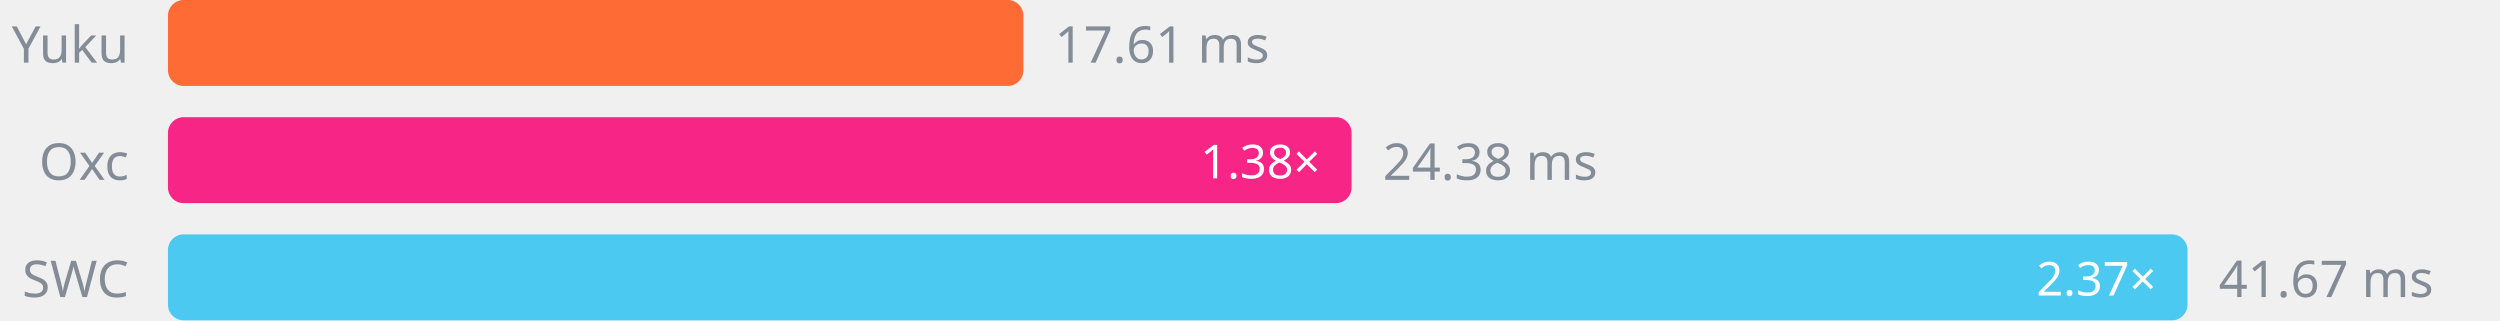
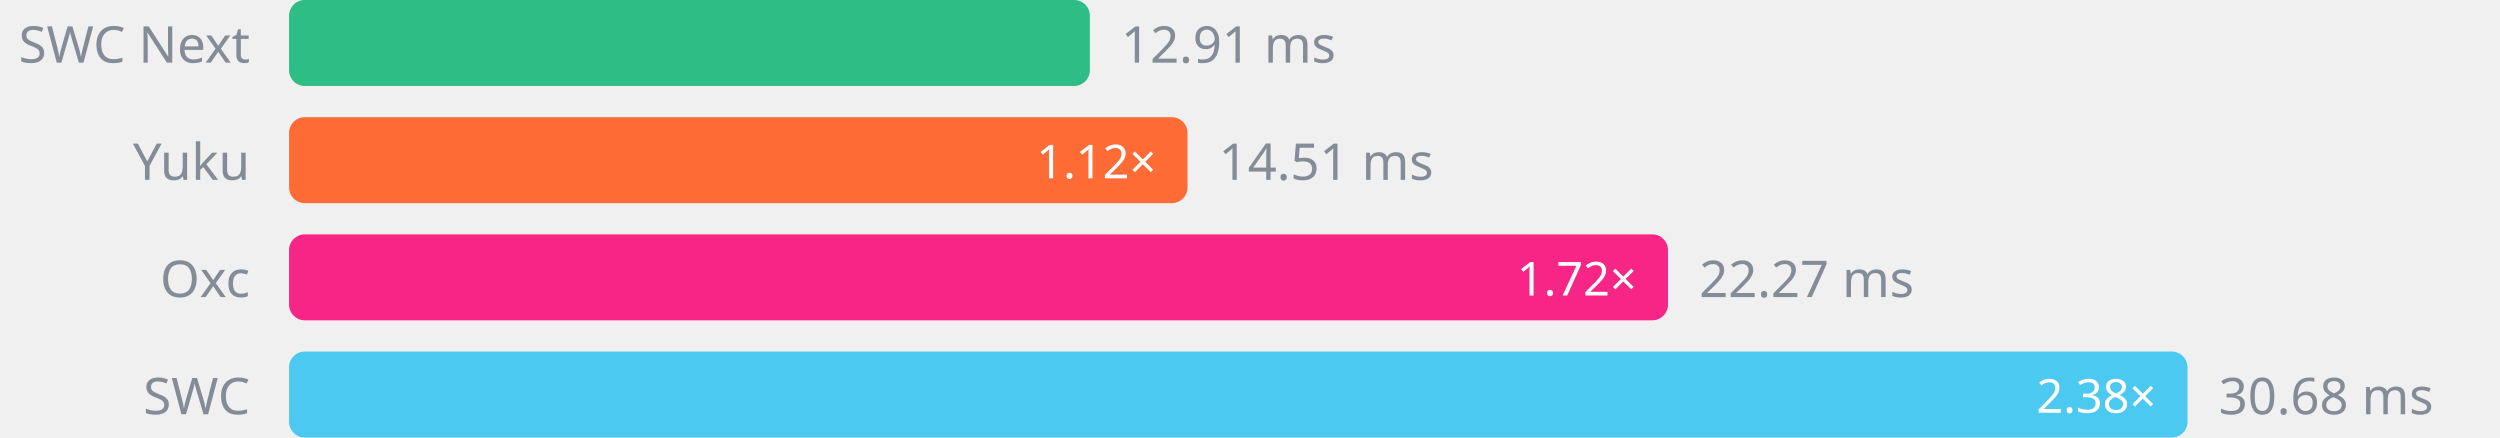
- <svg xmlns="http://www.w3.org/2000/svg" width="640" height="82" viewBox="0 0 640 82">
+ <svg xmlns="http://www.w3.org/2000/svg" width="640" height="112" viewBox="0 0 640 112">
  <style>
    text { font: 13px -apple-system, BlinkMacSystemFont, "Segoe UI", "Noto Sans", Helvetica, Arial, sans-serif; fill: #848d97; dominant-baseline: central; font-variant-numeric: tabular-nums }
    .ratio { font-size: 12px; fill: #fff }
  </style>
-   <text x="33" y="11" text-anchor="end">Yuku</text>
-   <rect x="43" y="0" width="219" height="22" rx="4" fill="#FF6B35" />
-   <text x="270" y="11">17.61 ms</text>
-   <text x="33" y="41" text-anchor="end">Oxc</text>
-   <rect x="43" y="30" width="303" height="22" rx="4" fill="#F72585" />
-   <text x="354" y="41">24.38 ms</text>
-   <text class="ratio" x="338" y="41" text-anchor="end">1.38×</text>
-   <text x="33" y="71" text-anchor="end">SWC</text>
-   <rect x="43" y="60" width="517" height="22" rx="4" fill="#4CC9F0" />
-   <text x="568" y="71">41.67 ms</text>
-   <text class="ratio" x="552" y="71" text-anchor="end">2.37×</text>
+   <text x="64" y="11" text-anchor="end">SWC Next</text>
+   <rect x="74" y="0" width="205" height="22" rx="4" fill="#2DBD85" />
+   <text x="287" y="11">12.91 ms</text>
+   <text x="64" y="41" text-anchor="end">Yuku</text>
+   <rect x="74" y="30" width="230" height="22" rx="4" fill="#FF6B35" />
+   <text x="312" y="41">14.51 ms</text>
+   <text class="ratio" x="296" y="41" text-anchor="end">1.12×</text>
+   <text x="64" y="71" text-anchor="end">Oxc</text>
+   <rect x="74" y="60" width="353" height="22" rx="4" fill="#F72585" />
+   <text x="435" y="71">22.27 ms</text>
+   <text class="ratio" x="419" y="71" text-anchor="end">1.72×</text>
+   <text x="64" y="101" text-anchor="end">SWC</text>
+   <rect x="74" y="90" width="486" height="22" rx="4" fill="#4CC9F0" />
+   <text x="568" y="101">30.68 ms</text>
+   <text class="ratio" x="552" y="101" text-anchor="end">2.38×</text>
</svg>
